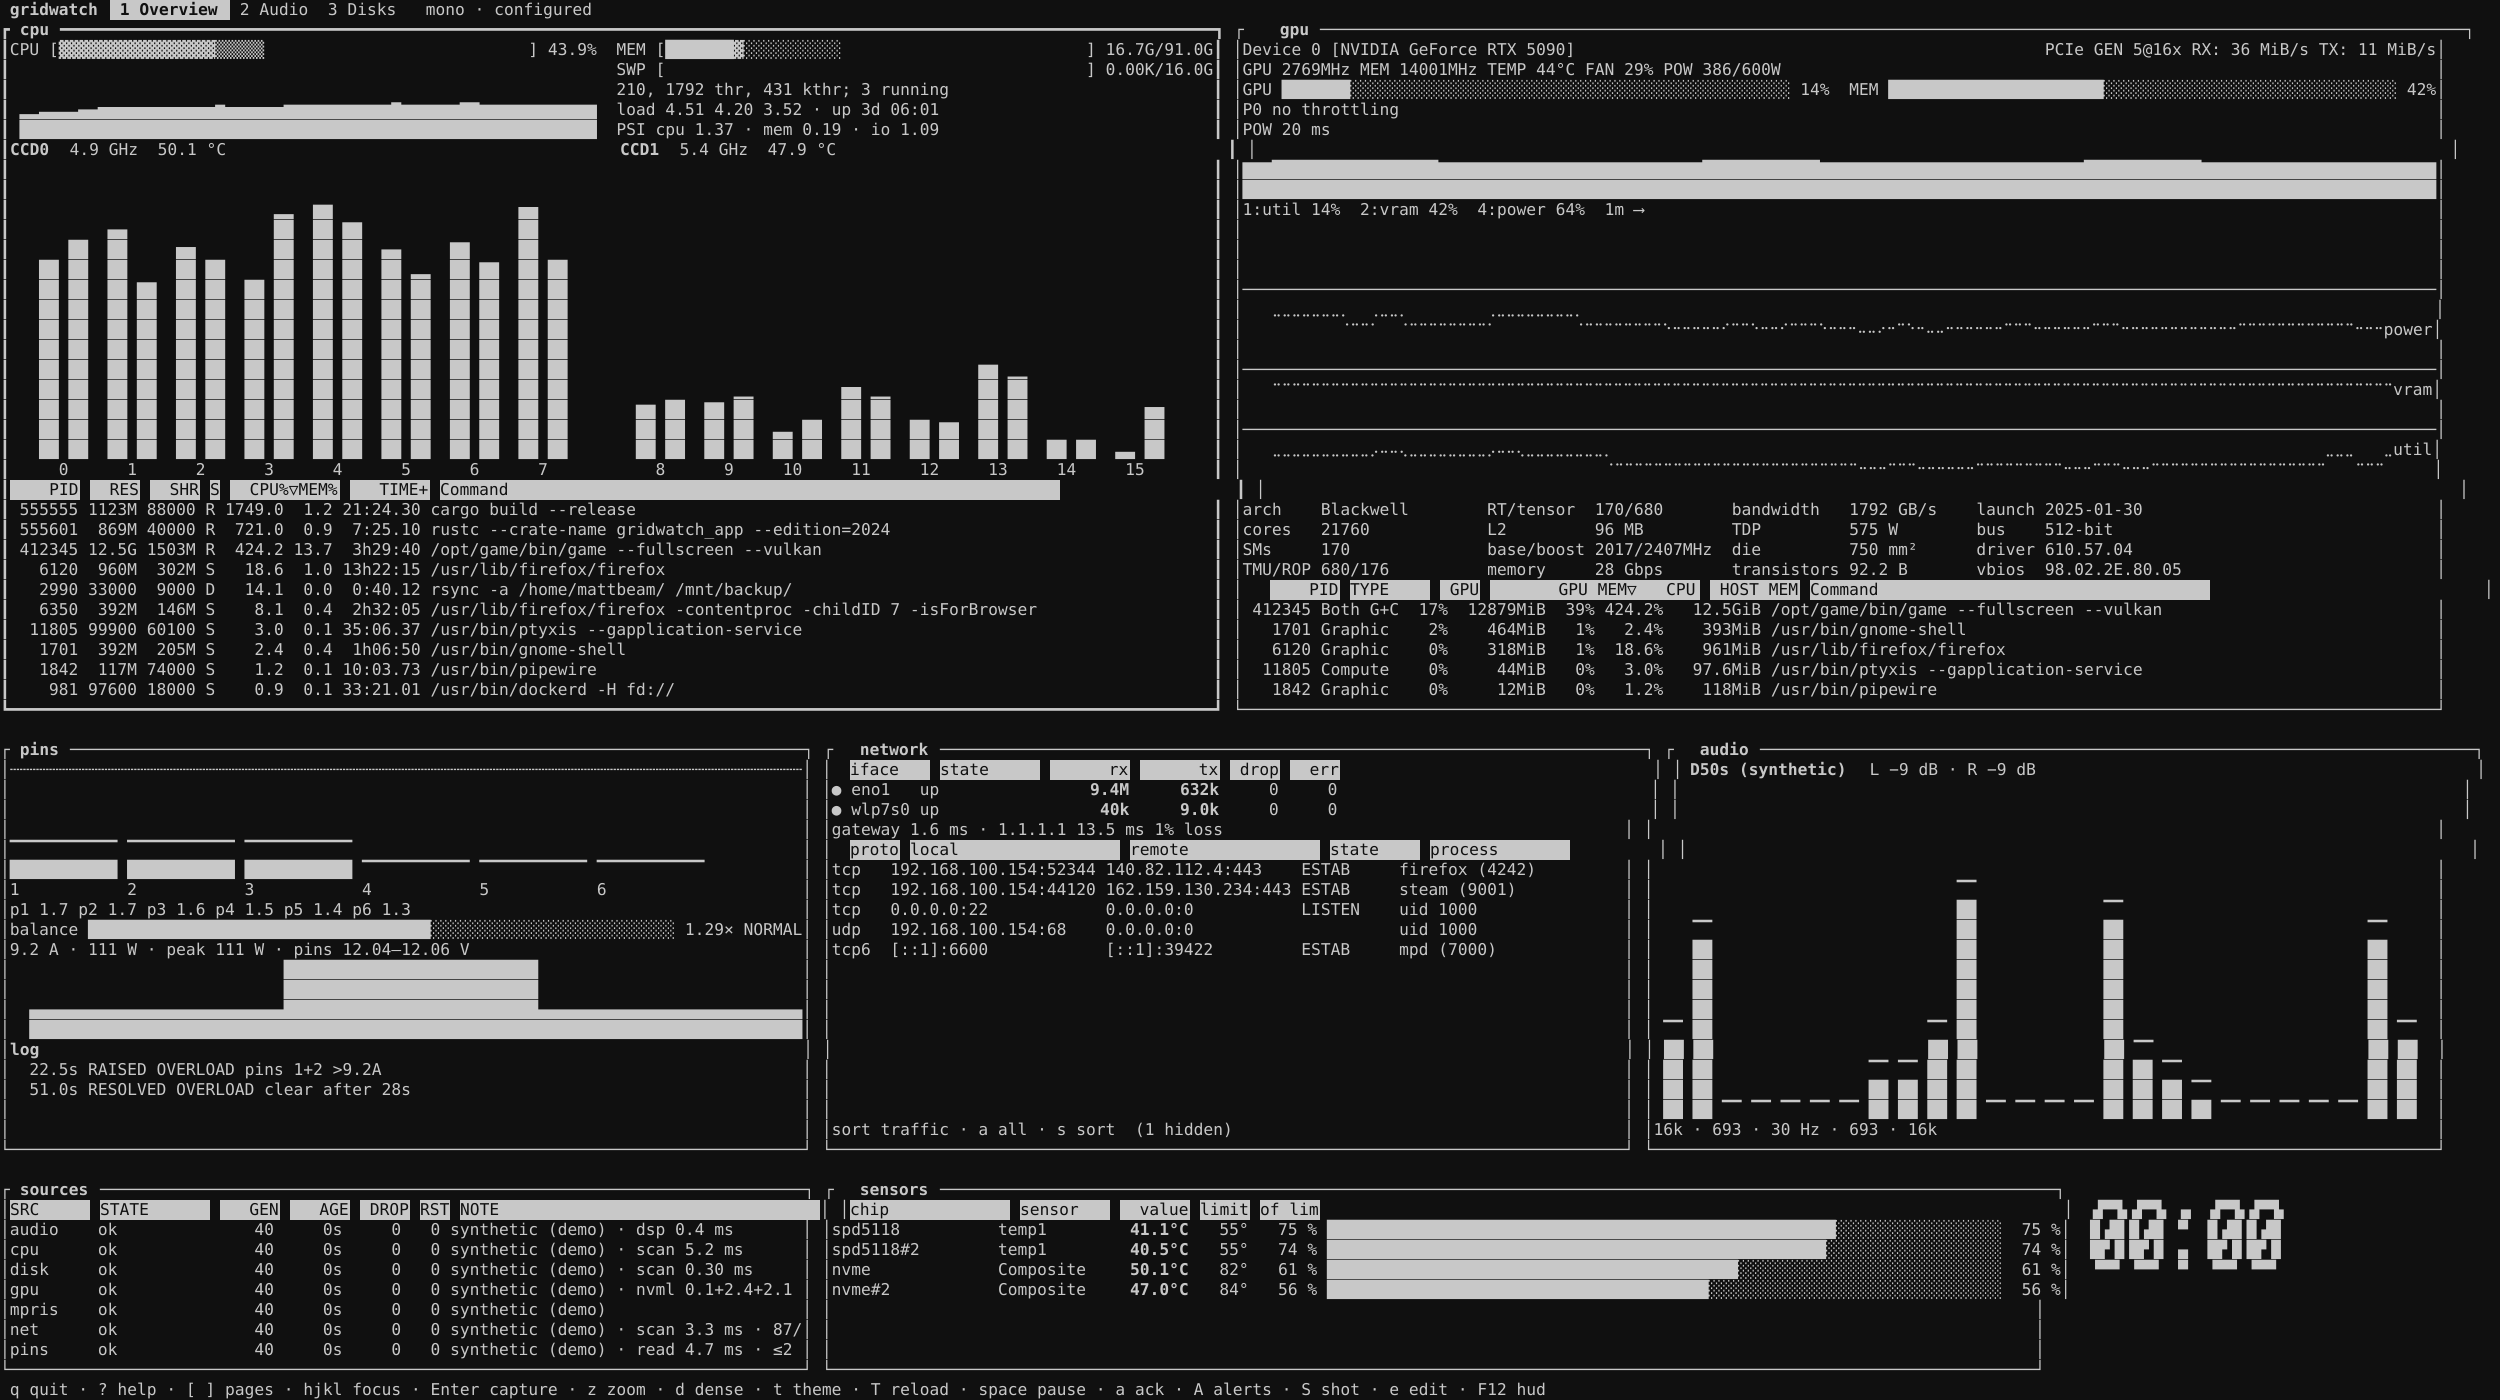
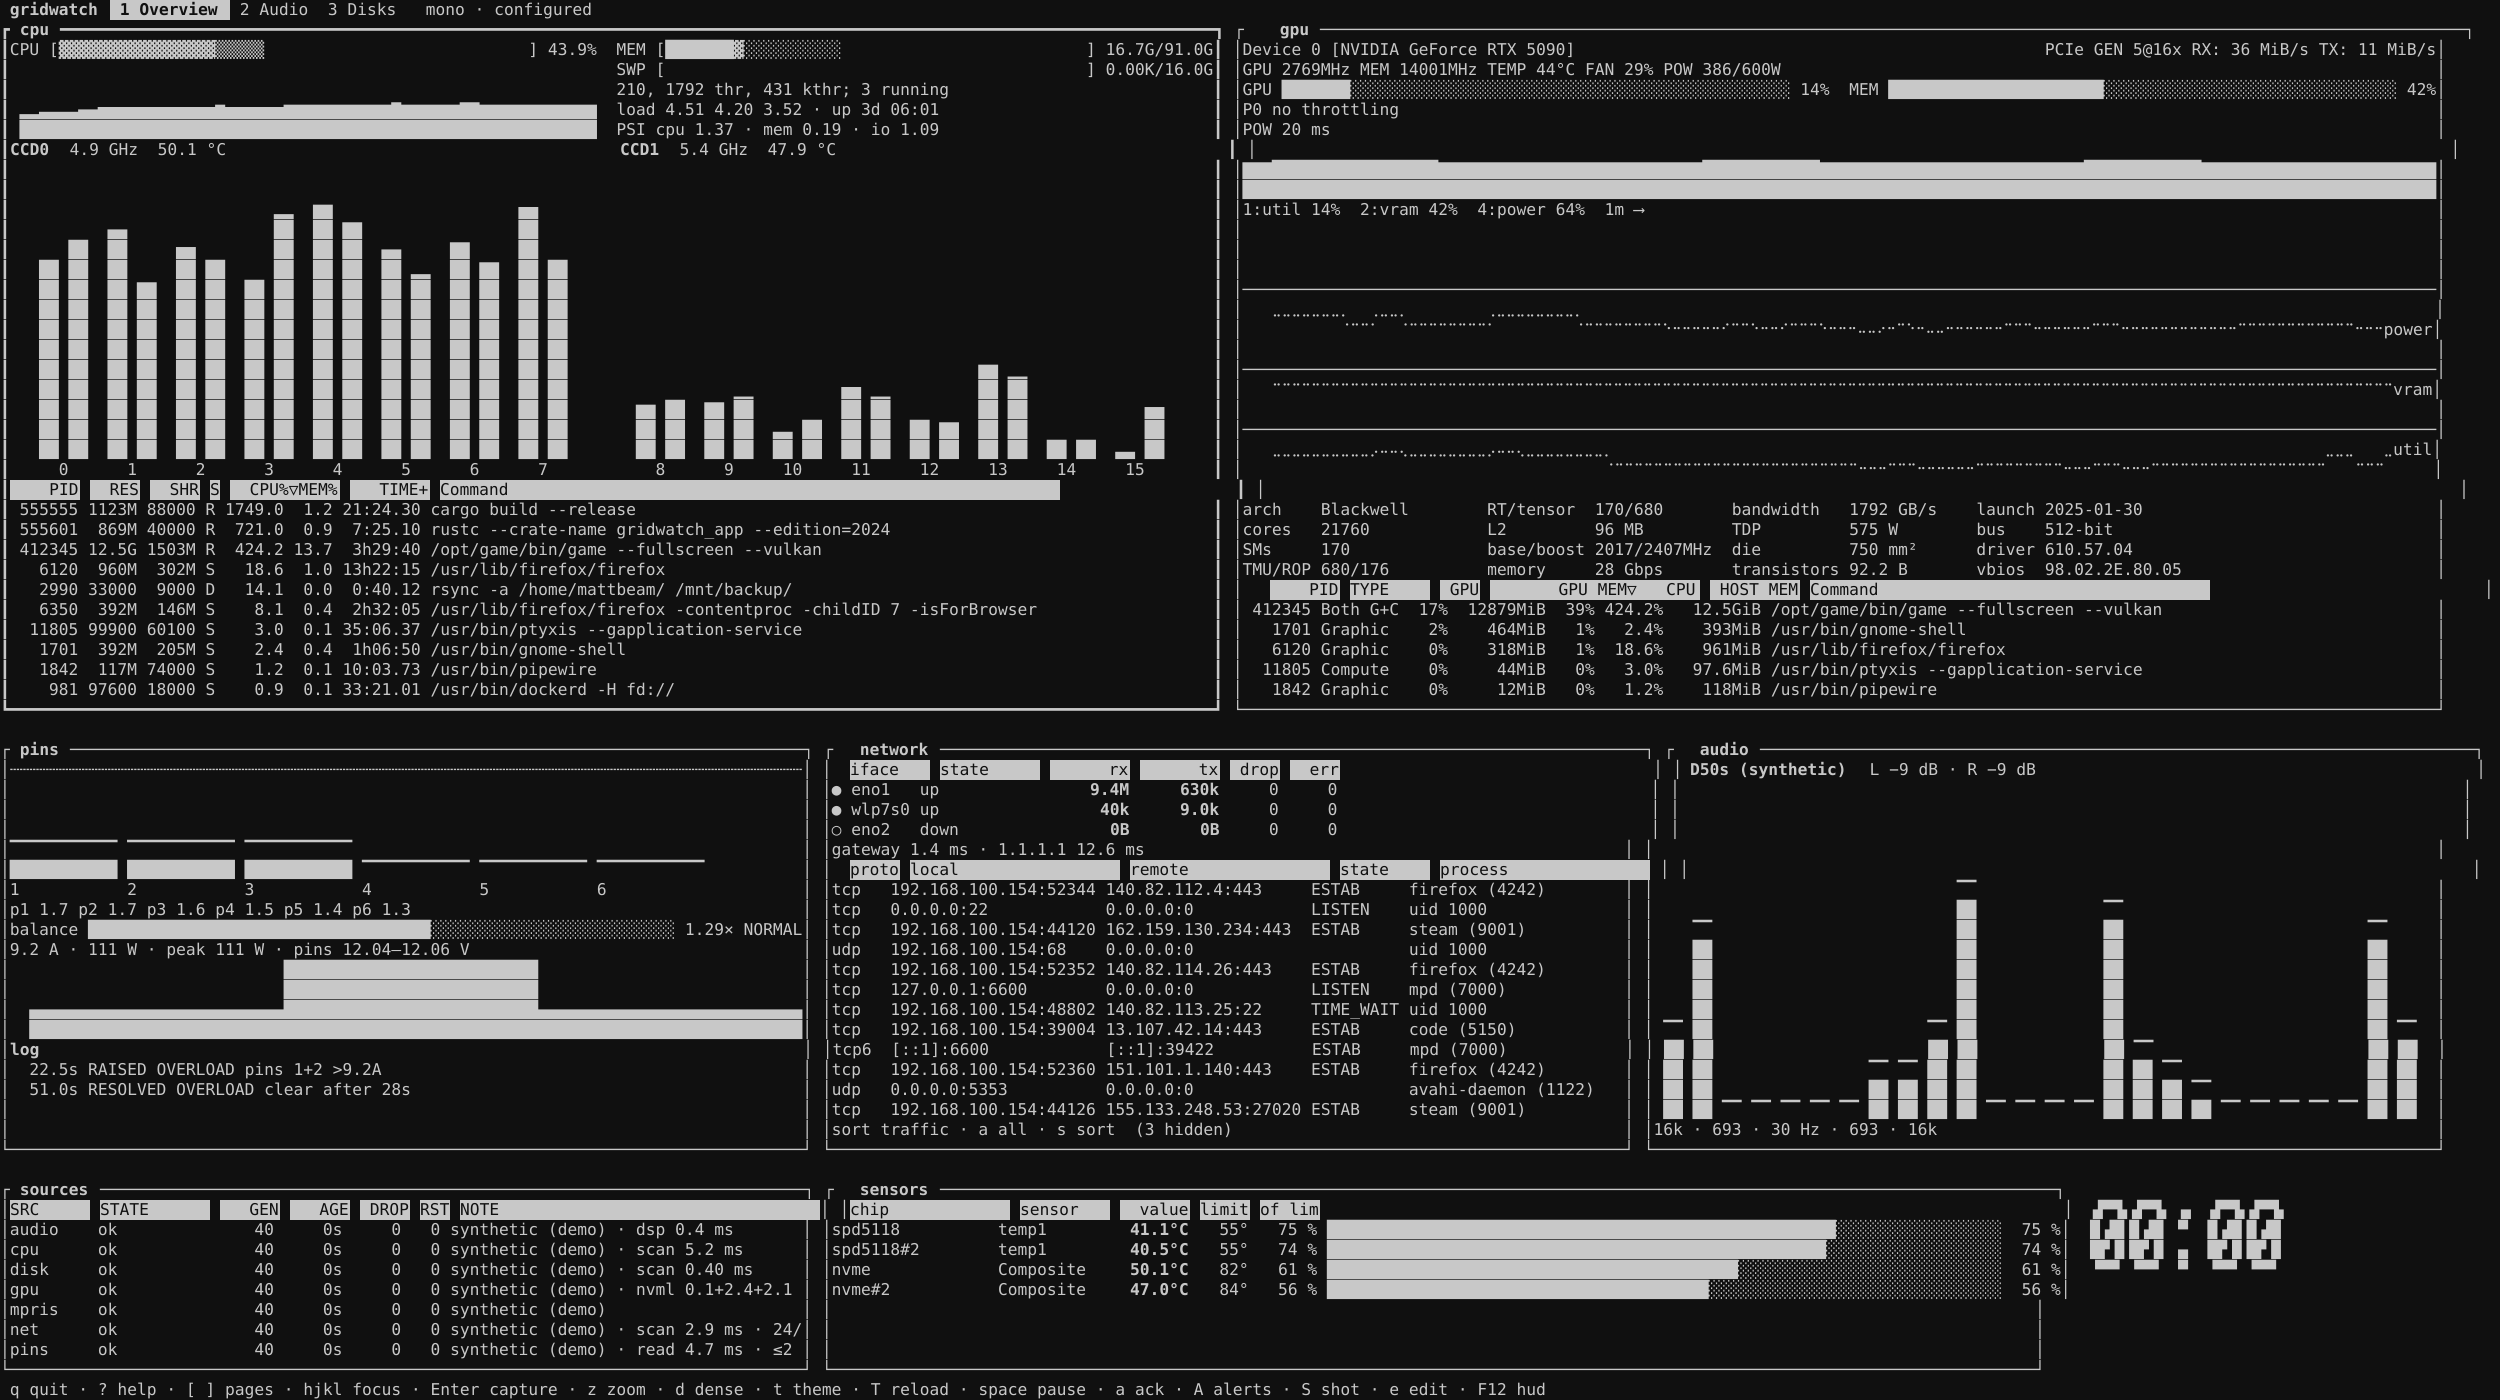
<svg xmlns="http://www.w3.org/2000/svg" width="2000" height="1120" viewBox="0 0 2000 1120" font-family="DejaVu Sans Mono, Menlo, Consolas, monospace" font-size="13">
  <rect width="2000" height="1120" fill="#101010" />
  <rect x="88" y="0" width="96" height="16" fill="#c8c8c8" />
  <rect x="8" y="384" width="56" height="16" fill="#c8c8c8" />
  <rect x="72" y="384" width="40" height="16" fill="#c8c8c8" />
  <rect x="120" y="384" width="40" height="16" fill="#c8c8c8" />
  <rect x="168" y="384" width="8" height="16" fill="#c8c8c8" />
  <rect x="184" y="384" width="88" height="16" fill="#c8c8c8" />
  <rect x="280" y="384" width="64" height="16" fill="#c8c8c8" />
  <rect x="352" y="384" width="496" height="16" fill="#c8c8c8" />
  <rect x="1016" y="464" width="56" height="16" fill="#c8c8c8" />
  <rect x="1080" y="464" width="64" height="16" fill="#c8c8c8" />
  <rect x="1152" y="464" width="32" height="16" fill="#c8c8c8" />
  <rect x="1192" y="464" width="168" height="16" fill="#c8c8c8" />
  <rect x="1368" y="464" width="72" height="16" fill="#c8c8c8" />
  <rect x="1448" y="464" width="320" height="16" fill="#c8c8c8" />
  <rect x="680" y="608" width="64" height="16" fill="#c8c8c8" />
  <rect x="752" y="608" width="80" height="16" fill="#c8c8c8" />
  <rect x="840" y="608" width="64" height="16" fill="#c8c8c8" />
  <rect x="912" y="608" width="64" height="16" fill="#c8c8c8" />
  <rect x="984" y="608" width="40" height="16" fill="#c8c8c8" />
  <rect x="1032" y="608" width="40" height="16" fill="#c8c8c8" />
-   <rect x="680" y="672" width="40" height="16" fill="#c8c8c8" />
-   <rect x="728" y="672" width="168" height="16" fill="#c8c8c8" />
-   <rect x="904" y="672" width="152" height="16" fill="#c8c8c8" />
-   <rect x="1064" y="672" width="72" height="16" fill="#c8c8c8" />
-   <rect x="1144" y="672" width="112" height="16" fill="#c8c8c8" />
+   <rect x="680" y="688" width="40" height="16" fill="#c8c8c8" />
+   <rect x="728" y="688" width="168" height="16" fill="#c8c8c8" />
+   <rect x="904" y="688" width="160" height="16" fill="#c8c8c8" />
+   <rect x="1072" y="688" width="72" height="16" fill="#c8c8c8" />
+   <rect x="1152" y="688" width="168" height="16" fill="#c8c8c8" />
  <rect x="8" y="960" width="64" height="16" fill="#c8c8c8" />
  <rect x="80" y="960" width="88" height="16" fill="#c8c8c8" />
  <rect x="176" y="960" width="48" height="16" fill="#c8c8c8" />
  <rect x="232" y="960" width="48" height="16" fill="#c8c8c8" />
  <rect x="288" y="960" width="40" height="16" fill="#c8c8c8" />
  <rect x="336" y="960" width="24" height="16" fill="#c8c8c8" />
  <rect x="368" y="960" width="288" height="16" fill="#c8c8c8" />
  <rect x="680" y="960" width="128" height="16" fill="#c8c8c8" />
  <rect x="816" y="960" width="72" height="16" fill="#c8c8c8" />
  <rect x="896" y="960" width="56" height="16" fill="#c8c8c8" />
  <rect x="960" y="960" width="40" height="16" fill="#c8c8c8" />
  <rect x="1008" y="960" width="48" height="16" fill="#c8c8c8" />
  <text x="0" y="12" fill="#c8c8c8" font-weight="bold" textLength="88" lengthAdjust="spacingAndGlyphs" xml:space="preserve"> gridwatch </text>
  <text x="88" y="12" fill="#101010" font-weight="bold" textLength="96" lengthAdjust="spacingAndGlyphs" xml:space="preserve"> 1 Overview </text>
  <text x="184" y="12" fill="#c8c8c8" textLength="1816" lengthAdjust="spacingAndGlyphs" xml:space="preserve"> 2 Audio  3 Disks   mono · configured                                                                                                                                                                                              </text>
  <text x="0" y="28" fill="#c8c8c8" textLength="8" lengthAdjust="spacingAndGlyphs" xml:space="preserve">┏</text>
  <text x="8" y="28" fill="#c8c8c8" font-weight="bold" textLength="40" lengthAdjust="spacingAndGlyphs" xml:space="preserve"> cpu </text>
  <text x="48" y="28" fill="#c8c8c8" textLength="968" lengthAdjust="spacingAndGlyphs" xml:space="preserve">━━━━━━━━━━━━━━━━━━━━━━━━━━━━━━━━━━━━━━━━━━━━━━━━━━━━━━━━━━━━━━━━━━━━━━━━━━━━━━━━━━━━━━━━━━━━━━━━━━━━━━━━━━━━━━━━━━━━━━┓ ┌</text>
  <text x="1016" y="28" fill="#c8c8c8" font-weight="bold" textLength="40" lengthAdjust="spacingAndGlyphs" xml:space="preserve"> gpu </text>
  <text x="1056" y="28" fill="#c8c8c8" textLength="944" lengthAdjust="spacingAndGlyphs" xml:space="preserve">─────────────────────────────────────────────────────────────────────────────────────────────────────────────────────┐</text>
  <text x="0" y="44" fill="#c8c8c8" textLength="2000" lengthAdjust="spacingAndGlyphs" xml:space="preserve">┃CPU [▓▓▓▓▓▓▓▓▓▓▓▓▓▓▓▓▒▒▒▒▒                           ] 43.9%  MEM [███████▓░░░░░░░░░░                         ] 16.7G/91.0G┃ │Device 0 [NVIDIA GeForce RTX 5090]                                                PCIe GEN 5@16x RX: 36 MiB/s TX: 11 MiB/s│</text>
  <text x="0" y="60" fill="#c8c8c8" textLength="2000" lengthAdjust="spacingAndGlyphs" xml:space="preserve">┃                                                              SWP [                                           ] 0.00K/16.0G┃ │GPU 2769MHz MEM 14001MHz TEMP 44°C FAN 29% POW 386/600W                                                                   │</text>
  <text x="0" y="76" fill="#c8c8c8" textLength="2000" lengthAdjust="spacingAndGlyphs" xml:space="preserve">┃                                                              210, 1792 thr, 431 kthr; 3 running                           ┃ │GPU ███████░░░░░░░░░░░░░░░░░░░░░░░░░░░░░░░░░░░░░░░░░░░░░ 14%  MEM ██████████████████████░░░░░░░░░░░░░░░░░░░░░░░░░░░░░░ 42%│</text>
  <text x="0" y="92" fill="#c8c8c8" textLength="2000" lengthAdjust="spacingAndGlyphs" xml:space="preserve">┃ ▂▂▃▃▃▃▄▄▅▅▅▅▅▅▅▅▅▅▅▅▆▅▅▅▅▅▅▆▆▆▆▆▆▆▆▆▆▆▇▆▆▆▆▆▆▇▇▆▆▆▆▆▆▆▆▆▆▆▆  load 4.51 4.20 3.52 · up 3d 06:01                            ┃ │P0 no throttling                                                                                                          │</text>
  <text x="0" y="108" fill="#c8c8c8" textLength="2000" lengthAdjust="spacingAndGlyphs" xml:space="preserve">┃ ███████████████████████████████████████████████████████████  PSI cpu 1.37 · mem 0.19 · io 1.09                            ┃ │POW 20 ms                                                                                                                 │</text>
  <text x="0" y="124" fill="#c8c8c8" textLength="8" lengthAdjust="spacingAndGlyphs" xml:space="preserve">┃</text>
  <text x="8" y="124" fill="#c8c8c8" font-weight="bold" textLength="32" lengthAdjust="spacingAndGlyphs" xml:space="preserve">CCD0</text>
  <text x="40" y="124" fill="#c8c8c8" textLength="456" lengthAdjust="spacingAndGlyphs" xml:space="preserve">  4.9 GHz  50.1 °C                                       </text>
  <text x="496" y="124" fill="#c8c8c8" font-weight="bold" textLength="32" lengthAdjust="spacingAndGlyphs" xml:space="preserve">CCD1</text>
  <text x="528" y="124" fill="#c8c8c8" textLength="1472" lengthAdjust="spacingAndGlyphs" xml:space="preserve">  5.4 GHz  47.9 °C                                        ┃ │                                                                                                                          │</text>
  <text x="0" y="140" fill="#c8c8c8" textLength="2000" lengthAdjust="spacingAndGlyphs" xml:space="preserve">┃                                                                                                                           ┃ │▇▇▇█████████████████▇▇▇▇▇▇▇▇▇▇▇▇▇▇▇▇▇▇▇▇▇▇▇▇▇▇▇████████████▇▇▇▇▇▇▇▇▇▇▇▇▇▇▇▇▇▇▇▇▇▇▇▇▇▇▇████████████▇▇▇▇▇▇▇▇▇▇▇▇▇▇▇▇▇▇▇▇▇▇▇▇│</text>
  <text x="0" y="156" fill="#c8c8c8" textLength="2000" lengthAdjust="spacingAndGlyphs" xml:space="preserve">┃                                                                                                                           ┃ │██████████████████████████████████████████████████████████████████████████████████████████████████████████████████████████│</text>
  <text x="0" y="172" fill="#c8c8c8" textLength="2000" lengthAdjust="spacingAndGlyphs" xml:space="preserve">┃                           ▂▂  ▆▆                   ▅▅                                                                     ┃ │1:util 14%  2:vram 42%  4:power 64%  1m ⟶                                                                                 │</text>
  <text x="0" y="188" fill="#c8c8c8" textLength="2000" lengthAdjust="spacingAndGlyphs" xml:space="preserve">┃          ▄▄               ██  ██ ▇▇                ██                                                                     ┃ │                                                                                                                          │</text>
  <text x="0" y="204" fill="#c8c8c8" textLength="2000" lengthAdjust="spacingAndGlyphs" xml:space="preserve">┃      ██  ██     ▅▅        ██  ██ ██  ▄▄     ▇▇     ██                                                                     ┃ │                                                                                                                          │</text>
  <text x="0" y="220" fill="#c8c8c8" textLength="2000" lengthAdjust="spacingAndGlyphs" xml:space="preserve">┃   ██ ██  ██     ██ ██     ██  ██ ██  ██ ▂▂  ██ ▇▇  ██ ██                                                                  ┃ │                                                                                                                          │</text>
  <text x="0" y="236" fill="#c8c8c8" textLength="2000" lengthAdjust="spacingAndGlyphs" xml:space="preserve">┃   ██ ██  ██ ▇▇  ██ ██  ██ ██  ██ ██  ██ ██  ██ ██  ██ ██                                                                  ┃ │──────────────────────────────────────────────────────────────────────────────────────────────────────────────────────────│</text>
  <text x="0" y="252" fill="#c8c8c8" textLength="2000" lengthAdjust="spacingAndGlyphs" xml:space="preserve">┃   ██ ██  ██ ██  ██ ██  ██ ██  ██ ██  ██ ██  ██ ██  ██ ██                                                                  ┃ │   ⣀⣀⣀⣀⣀⣀⣀⡀  ⢀⣀⣀⡀        ⢀⣀⣀⣀⣀⣀⣀⣀⣀⡀                                                                                       │</text>
  <text x="0" y="268" fill="#c8c8c8" textLength="2000" lengthAdjust="spacingAndGlyphs" xml:space="preserve">┃   ██ ██  ██ ██  ██ ██  ██ ██  ██ ██  ██ ██  ██ ██  ██ ██                                                                  ┃ │          ⠈⠉⠉⠁  ⠈⠉⠉⠉⠉⠉⠉⠉⠉⠁        ⠈⠉⠉⠉⠉⠉⠉⠉⠉⠑⠒⠒⠒⠒⠒⠊⠉⠉⠑⠒⠒⠊⠉⠉⠉⠑⠒⠒⠒⠤⠤⠔⠒⠉⠑⠒⠤⠤⠒⠒⠒⠒⠒⠒⠉⠉⠉⠒⠒⠒⠒⠒⠒⠉⠉⠉⠒⠒⠒⠒⠒⠒⠒⠒⠒⠒⠒⠒⠉⠉⠉⠉⠉⠉⠉⠉⠉⠉⠉⠉⠒⠒⠒power│</text>
  <text x="0" y="284" fill="#c8c8c8" textLength="2000" lengthAdjust="spacingAndGlyphs" xml:space="preserve">┃   ██ ██  ██ ██  ██ ██  ██ ██  ██ ██  ██ ██  ██ ██  ██ ██                                                                  ┃ │                                                                                                                          │</text>
  <text x="0" y="300" fill="#c8c8c8" textLength="2000" lengthAdjust="spacingAndGlyphs" xml:space="preserve">┃   ██ ██  ██ ██  ██ ██  ██ ██  ██ ██  ██ ██  ██ ██  ██ ██                                          ▆▆ ▁▁                   ┃ │──────────────────────────────────────────────────────────────────────────────────────────────────────────────────────────│</text>
  <text x="0" y="316" fill="#c8c8c8" textLength="2000" lengthAdjust="spacingAndGlyphs" xml:space="preserve">┃   ██ ██  ██ ██  ██ ██  ██ ██  ██ ██  ██ ██  ██ ██  ██ ██                 ▁▁         ▅▅ ▁▁         ██ ██                   ┃ │   ⠉⠉⠉⠉⠉⠉⠉⠉⠉⠉⠉⠉⠉⠉⠉⠉⠉⠉⠉⠉⠉⠉⠉⠉⠉⠉⠉⠉⠉⠉⠉⠉⠉⠉⠉⠉⠉⠉⠉⠉⠉⠉⠉⠉⠉⠉⠉⠉⠉⠉⠉⠉⠉⠉⠉⠉⠉⠉⠉⠉⠉⠉⠉⠉⠉⠉⠉⠉⠉⠉⠉⠉⠉⠉⠉⠉⠉⠉⠉⠉⠉⠉⠉⠉⠉⠉⠉⠉⠉⠉⠉⠉⠉⠉⠉⠉⠉⠉⠉⠉⠉⠉⠉⠉⠉⠉⠉⠉⠉⠉⠉⠉⠉⠉⠉vram│</text>
  <text x="0" y="332" fill="#c8c8c8" textLength="2000" lengthAdjust="spacingAndGlyphs" xml:space="preserve">┃   ██ ██  ██ ██  ██ ██  ██ ██  ██ ██  ██ ██  ██ ██  ██ ██       ▆▆ ██  ▇▇ ██         ██ ██         ██ ██            ▅▅     ┃ │                                                                                                                          │</text>
  <text x="0" y="348" fill="#c8c8c8" textLength="2000" lengthAdjust="spacingAndGlyphs" xml:space="preserve">┃   ██ ██  ██ ██  ██ ██  ██ ██  ██ ██  ██ ██  ██ ██  ██ ██       ██ ██  ██ ██  ▃▃ ██  ██ ██  ██ ▇▇  ██ ██            ██     ┃ │──────────────────────────────────────────────────────────────────────────────────────────────────────────────────────────│</text>
  <text x="0" y="364" fill="#c8c8c8" textLength="2000" lengthAdjust="spacingAndGlyphs" xml:space="preserve">┃   ██ ██  ██ ██  ██ ██  ██ ██  ██ ██  ██ ██  ██ ██  ██ ██       ██ ██  ██ ██  ██ ██  ██ ██  ██ ██  ██ ██  ██ ██  ▃▃ ██     ┃ │   ⣀⣀⣀⣀⣀⣀⣀⣀⣀⣀⡠⠤⠤⢄⣀⣀⣀⣀⣀⣀⣀⣀⡠⠤⠤⢄⣀⣀⣀⣀⣀⣀⣀⣀⡀                                                                         ⣀⣀⣀   ⣀util│</text>
  <text x="0" y="380" fill="#c8c8c8" textLength="2000" lengthAdjust="spacingAndGlyphs" xml:space="preserve">┃     0      1      2      3      4      5      6      7           8      9     10     11     12     13     14     15       ┃ │                                     ⠈⠉⠉⠉⠉⠉⠉⠉⠉⠉⠉⠉⠉⠉⠉⠉⠉⠉⠉⠉⠉⠉⠉⠉⠉⠉⠒⠒⠒⠉⠉⠉⠒⠒⠒⠒⠒⠒⠉⠉⠉⠉⠉⠉⠉⠉⠉⠒⠒⠒⠉⠉⠉⠒⠒⠒⠉⠉⠉⠉⠉⠉⠉⠉⠉⠉⠉⠉⠉⠉⠉⠉⠉⠉   ⠉⠉⠉     │</text>
  <text x="0" y="396" fill="#c8c8c8" textLength="8" lengthAdjust="spacingAndGlyphs" xml:space="preserve">┃</text>
  <text x="8" y="396" fill="#101010" textLength="56" lengthAdjust="spacingAndGlyphs" xml:space="preserve">    PID</text>
  <text x="72" y="396" fill="#101010" textLength="40" lengthAdjust="spacingAndGlyphs" xml:space="preserve">  RES</text>
  <text x="120" y="396" fill="#101010" textLength="40" lengthAdjust="spacingAndGlyphs" xml:space="preserve">  SHR</text>
  <text x="168" y="396" fill="#101010" textLength="8" lengthAdjust="spacingAndGlyphs" xml:space="preserve">S</text>
  <text x="184" y="396" fill="#101010" textLength="88" lengthAdjust="spacingAndGlyphs" xml:space="preserve">  CPU%▽MEM%</text>
  <text x="280" y="396" fill="#101010" textLength="64" lengthAdjust="spacingAndGlyphs" xml:space="preserve">   TIME+</text>
  <text x="352" y="396" fill="#101010" textLength="496" lengthAdjust="spacingAndGlyphs" xml:space="preserve">Command                                                       </text>
  <text x="848" y="396" fill="#c8c8c8" textLength="1152" lengthAdjust="spacingAndGlyphs" xml:space="preserve">                  ┃ │                                                                                                                          │</text>
  <text x="0" y="412" fill="#c8c8c8" textLength="2000" lengthAdjust="spacingAndGlyphs" xml:space="preserve">┃ 555555 1123M 88000 R 1749.0  1.2 21:24.30 cargo build --release                                                           ┃ │arch    Blackwell        RT/tensor  170/680       bandwidth   1792 GB/s    launch 2025-01-30                              │</text>
  <text x="0" y="428" fill="#c8c8c8" textLength="2000" lengthAdjust="spacingAndGlyphs" xml:space="preserve">┃ 555601  869M 40000 R  721.0  0.9  7:25.10 rustc --crate-name gridwatch_app --edition=2024                                 ┃ │cores   21760            L2         96 MB         TDP         575 W        bus    512-bit                                 │</text>
  <text x="0" y="444" fill="#c8c8c8" textLength="2000" lengthAdjust="spacingAndGlyphs" xml:space="preserve">┃ 412345 12.5G 1503M R  424.2 13.7  3h29:40 /opt/game/bin/game --fullscreen --vulkan                                        ┃ │SMs     170              base/boost 2017/2407MHz  die         750 mm²      driver 610.57.04                               │</text>
  <text x="0" y="460" fill="#c8c8c8" textLength="2000" lengthAdjust="spacingAndGlyphs" xml:space="preserve">┃   6120  960M  302M S   18.6  1.0 13h22:15 /usr/lib/firefox/firefox                                                        ┃ │TMU/ROP 680/176          memory     28 Gbps       transistors 92.2 B       vbios  98.02.2E.80.05                          │</text>
  <text x="0" y="476" fill="#c8c8c8" textLength="1016" lengthAdjust="spacingAndGlyphs" xml:space="preserve">┃   2990 33000  9000 D   14.1  0.0  0:40.12 rsync -a /home/mattbeam/ /mnt/backup/                                           ┃ │</text>
  <text x="1016" y="476" fill="#101010" textLength="56" lengthAdjust="spacingAndGlyphs" xml:space="preserve">    PID</text>
  <text x="1080" y="476" fill="#101010" textLength="64" lengthAdjust="spacingAndGlyphs" xml:space="preserve">TYPE    </text>
  <text x="1152" y="476" fill="#101010" textLength="32" lengthAdjust="spacingAndGlyphs" xml:space="preserve"> GPU</text>
  <text x="1192" y="476" fill="#101010" textLength="168" lengthAdjust="spacingAndGlyphs" xml:space="preserve">       GPU MEM▽   CPU</text>
  <text x="1368" y="476" fill="#101010" textLength="72" lengthAdjust="spacingAndGlyphs" xml:space="preserve"> HOST MEM</text>
  <text x="1448" y="476" fill="#101010" textLength="320" lengthAdjust="spacingAndGlyphs" xml:space="preserve">Command                                 </text>
  <text x="1768" y="476" fill="#c8c8c8" textLength="232" lengthAdjust="spacingAndGlyphs" xml:space="preserve">                            │</text>
  <text x="0" y="492" fill="#c8c8c8" textLength="2000" lengthAdjust="spacingAndGlyphs" xml:space="preserve">┃   6350  392M  146M S    8.1  0.4  2h32:05 /usr/lib/firefox/firefox -contentproc -childID 7 -isForBrowser                  ┃ │ 412345 Both G+C  17%  12879MiB  39% 424.2%   12.5GiB /opt/game/bin/game --fullscreen --vulkan                            │</text>
  <text x="0" y="508" fill="#c8c8c8" textLength="2000" lengthAdjust="spacingAndGlyphs" xml:space="preserve">┃  11805 99900 60100 S    3.0  0.1 35:06.37 /usr/bin/ptyxis --gapplication-service                                          ┃ │   1701 Graphic    2%    464MiB   1%   2.4%    393MiB /usr/bin/gnome-shell                                                │</text>
  <text x="0" y="524" fill="#c8c8c8" textLength="2000" lengthAdjust="spacingAndGlyphs" xml:space="preserve">┃   1701  392M  205M S    2.4  0.4  1h06:50 /usr/bin/gnome-shell                                                            ┃ │   6120 Graphic    0%    318MiB   1%  18.6%    961MiB /usr/lib/firefox/firefox                                            │</text>
  <text x="0" y="540" fill="#c8c8c8" textLength="2000" lengthAdjust="spacingAndGlyphs" xml:space="preserve">┃   1842  117M 74000 S    1.2  0.1 10:03.73 /usr/bin/pipewire                                                               ┃ │  11805 Compute    0%     44MiB   0%   3.0%   97.6MiB /usr/bin/ptyxis --gapplication-service                              │</text>
  <text x="0" y="556" fill="#c8c8c8" textLength="2000" lengthAdjust="spacingAndGlyphs" xml:space="preserve">┃    981 97600 18000 S    0.9  0.1 33:21.01 /usr/bin/dockerd -H fd://                                                       ┃ │   1842 Graphic    0%     12MiB   0%   1.2%    118MiB /usr/bin/pipewire                                                   │</text>
  <text x="0" y="572" fill="#c8c8c8" textLength="2000" lengthAdjust="spacingAndGlyphs" xml:space="preserve">┗━━━━━━━━━━━━━━━━━━━━━━━━━━━━━━━━━━━━━━━━━━━━━━━━━━━━━━━━━━━━━━━━━━━━━━━━━━━━━━━━━━━━━━━━━━━━━━━━━━━━━━━━━━━━━━━━━━━━━━━━━━━┛ └──────────────────────────────────────────────────────────────────────────────────────────────────────────────────────────┘</text>
  <text x="0" y="604" fill="#c8c8c8" textLength="8" lengthAdjust="spacingAndGlyphs" xml:space="preserve">┌</text>
  <text x="8" y="604" fill="#c8c8c8" font-weight="bold" textLength="48" lengthAdjust="spacingAndGlyphs" xml:space="preserve"> pins </text>
  <text x="56" y="604" fill="#c8c8c8" textLength="624" lengthAdjust="spacingAndGlyphs" xml:space="preserve">───────────────────────────────────────────────────────────────────────────┐ ┌</text>
  <text x="680" y="604" fill="#c8c8c8" font-weight="bold" textLength="72" lengthAdjust="spacingAndGlyphs" xml:space="preserve"> network </text>
  <text x="752" y="604" fill="#c8c8c8" textLength="600" lengthAdjust="spacingAndGlyphs" xml:space="preserve">────────────────────────────────────────────────────────────────────────┐ ┌</text>
  <text x="1352" y="604" fill="#c8c8c8" font-weight="bold" textLength="56" lengthAdjust="spacingAndGlyphs" xml:space="preserve"> audio </text>
  <text x="1408" y="604" fill="#c8c8c8" textLength="592" lengthAdjust="spacingAndGlyphs" xml:space="preserve">─────────────────────────────────────────────────────────────────────────┐</text>
  <text x="0" y="620" fill="#c8c8c8" textLength="680" lengthAdjust="spacingAndGlyphs" xml:space="preserve">│┄┄┄┄┄┄┄┄┄┄┄┄┄┄┄┄┄┄┄┄┄┄┄┄┄┄┄┄┄┄┄┄┄┄┄┄┄┄┄┄┄┄┄┄┄┄┄┄┄┄┄┄┄┄┄┄┄┄┄┄┄┄┄┄┄┄┄┄┄┄┄┄┄┄┄┄┄┄┄┄┄│ │</text>
  <text x="680" y="620" fill="#101010" textLength="64" lengthAdjust="spacingAndGlyphs" xml:space="preserve">iface   </text>
  <text x="752" y="620" fill="#101010" textLength="80" lengthAdjust="spacingAndGlyphs" xml:space="preserve">state     </text>
  <text x="840" y="620" fill="#101010" textLength="64" lengthAdjust="spacingAndGlyphs" xml:space="preserve">      rx</text>
  <text x="912" y="620" fill="#101010" textLength="64" lengthAdjust="spacingAndGlyphs" xml:space="preserve">      tx</text>
  <text x="984" y="620" fill="#101010" textLength="40" lengthAdjust="spacingAndGlyphs" xml:space="preserve"> drop</text>
  <text x="1032" y="620" fill="#101010" textLength="40" lengthAdjust="spacingAndGlyphs" xml:space="preserve">  err</text>
  <text x="1072" y="620" fill="#c8c8c8" textLength="280" lengthAdjust="spacingAndGlyphs" xml:space="preserve">                                │ │</text>
  <text x="1352" y="620" fill="#c8c8c8" font-weight="bold" textLength="128" lengthAdjust="spacingAndGlyphs" xml:space="preserve">D50s (synthetic)</text>
  <text x="1480" y="620" fill="#c8c8c8" textLength="520" lengthAdjust="spacingAndGlyphs" xml:space="preserve">  L −9 dB · R −9 dB                                             │</text>
  <text x="0" y="636" fill="#c8c8c8" textLength="872" lengthAdjust="spacingAndGlyphs" xml:space="preserve">│                                                                                 │ │● eno1   up             </text>
  <text x="872" y="636" fill="#c8c8c8" font-weight="bold" textLength="32" lengthAdjust="spacingAndGlyphs" xml:space="preserve">9.4M</text>
-   <text x="944" y="636" fill="#c8c8c8" font-weight="bold" textLength="32" lengthAdjust="spacingAndGlyphs" xml:space="preserve">632k</text>
+   <text x="944" y="636" fill="#c8c8c8" font-weight="bold" textLength="32" lengthAdjust="spacingAndGlyphs" xml:space="preserve">630k</text>
  <text x="976" y="636" fill="#c8c8c8" textLength="1024" lengthAdjust="spacingAndGlyphs" xml:space="preserve">     0     0                                │ │                                                                                │</text>
  <text x="0" y="652" fill="#c8c8c8" textLength="880" lengthAdjust="spacingAndGlyphs" xml:space="preserve">│                                                                                 │ │● wlp7s0 up              </text>
  <text x="880" y="652" fill="#c8c8c8" font-weight="bold" textLength="24" lengthAdjust="spacingAndGlyphs" xml:space="preserve">40k</text>
  <text x="944" y="652" fill="#c8c8c8" font-weight="bold" textLength="32" lengthAdjust="spacingAndGlyphs" xml:space="preserve">9.0k</text>
  <text x="976" y="652" fill="#c8c8c8" textLength="1024" lengthAdjust="spacingAndGlyphs" xml:space="preserve">     0     0                                │ │                                                                                │</text>
-   <text x="0" y="668" fill="#c8c8c8" textLength="2000" lengthAdjust="spacingAndGlyphs" xml:space="preserve">│                                                                                 │ │gateway 1.6 ms · 1.1.1.1 13.5 ms 1% loss                                         │ │                                                                                │</text>
-   <text x="0" y="684" fill="#c8c8c8" textLength="680" lengthAdjust="spacingAndGlyphs" xml:space="preserve">│▔▔▔▔▔▔▔▔▔▔▔ ▔▔▔▔▔▔▔▔▔▔▔ ▔▔▔▔▔▔▔▔▔▔▔                                              │ │</text>
-   <text x="680" y="684" fill="#101010" textLength="40" lengthAdjust="spacingAndGlyphs" xml:space="preserve">proto</text>
-   <text x="728" y="684" fill="#101010" textLength="168" lengthAdjust="spacingAndGlyphs" xml:space="preserve">local                </text>
-   <text x="904" y="684" fill="#101010" textLength="152" lengthAdjust="spacingAndGlyphs" xml:space="preserve">remote             </text>
-   <text x="1064" y="684" fill="#101010" textLength="72" lengthAdjust="spacingAndGlyphs" xml:space="preserve">state    </text>
-   <text x="1144" y="684" fill="#101010" textLength="112" lengthAdjust="spacingAndGlyphs" xml:space="preserve">process       </text>
-   <text x="1256" y="684" fill="#c8c8c8" textLength="744" lengthAdjust="spacingAndGlyphs" xml:space="preserve">         │ │                                                                                │</text>
-   <text x="0" y="700" fill="#c8c8c8" textLength="2000" lengthAdjust="spacingAndGlyphs" xml:space="preserve">│███████████ ███████████ ███████████ ▔▔▔▔▔▔▔▔▔▔▔ ▔▔▔▔▔▔▔▔▔▔▔ ▔▔▔▔▔▔▔▔▔▔▔          │ │tcp   192.168.100.154:52344 140.82.112.4:443    ESTAB     firefox (4242)         │ │                                                                                │</text>
-   <text x="0" y="716" fill="#c8c8c8" textLength="2000" lengthAdjust="spacingAndGlyphs" xml:space="preserve">│1           2           3           4           5           6                    │ │tcp   192.168.100.154:44120 162.159.130.234:443 ESTAB     steam (9001)           │ │                               ▔▔                                               │</text>
-   <text x="0" y="732" fill="#c8c8c8" textLength="2000" lengthAdjust="spacingAndGlyphs" xml:space="preserve">│p1 1.7 p2 1.7 p3 1.6 p4 1.5 p5 1.4 p6 1.3                                        │ │tcp   0.0.0.0:22            0.0.0.0:0           LISTEN    uid 1000               │ │                               ██             ▔▔                                │</text>
-   <text x="0" y="748" fill="#c8c8c8" textLength="2000" lengthAdjust="spacingAndGlyphs" xml:space="preserve">│balance ███████████████████████████████████░░░░░░░░░░░░░░░░░░░░░░░░░ 1.29× NORMAL│ │udp   192.168.100.154:68    0.0.0.0:0                     uid 1000               │ │    ▔▔                         ██             ██                         ▔▔     │</text>
-   <text x="0" y="764" fill="#c8c8c8" textLength="2000" lengthAdjust="spacingAndGlyphs" xml:space="preserve">│9.2 A · 111 W · peak 111 W · pins 12.04–12.06 V                                  │ │tcp6  [::1]:6600            [::1]:39422         ESTAB     mpd (7000)             │ │    ██                         ██             ██                         ██     │</text>
-   <text x="0" y="780" fill="#c8c8c8" textLength="2000" lengthAdjust="spacingAndGlyphs" xml:space="preserve">│                            ██████████████████████████                           │ │                                                                                 │ │    ██                         ██             ██                         ██     │</text>
-   <text x="0" y="796" fill="#c8c8c8" textLength="2000" lengthAdjust="spacingAndGlyphs" xml:space="preserve">│                            ██████████████████████████                           │ │                                                                                 │ │    ██                         ██             ██                         ██     │</text>
-   <text x="0" y="812" fill="#c8c8c8" textLength="2000" lengthAdjust="spacingAndGlyphs" xml:space="preserve">│  ▄▄▄▄▄▄▄▄▄▄▄▄▄▄▄▄▄▄▄▄▄▄▄▄▄▄██████████████████████████▄▄▄▄▄▄▄▄▄▄▄▄▄▄▄▄▄▄▄▄▄▄▄▄▄▄▄│ │                                                                                 │ │    ██                         ██             ██                         ██     │</text>
-   <text x="0" y="828" fill="#c8c8c8" textLength="2000" lengthAdjust="spacingAndGlyphs" xml:space="preserve">│  ███████████████████████████████████████████████████████████████████████████████│ │                                                                                 │ │ ▔▔ ██                      ▔▔ ██             ██                         ██ ▔▔  │</text>
+   <text x="0" y="668" fill="#c8c8c8" textLength="888" lengthAdjust="spacingAndGlyphs" xml:space="preserve">│                                                                                 │ │○ eno2   down             </text>
+   <text x="888" y="668" fill="#c8c8c8" font-weight="bold" textLength="16" lengthAdjust="spacingAndGlyphs" xml:space="preserve">0B</text>
+   <text x="960" y="668" fill="#c8c8c8" font-weight="bold" textLength="16" lengthAdjust="spacingAndGlyphs" xml:space="preserve">0B</text>
+   <text x="976" y="668" fill="#c8c8c8" textLength="1024" lengthAdjust="spacingAndGlyphs" xml:space="preserve">     0     0                                │ │                                                                                │</text>
+   <text x="0" y="684" fill="#c8c8c8" textLength="2000" lengthAdjust="spacingAndGlyphs" xml:space="preserve">│▔▔▔▔▔▔▔▔▔▔▔ ▔▔▔▔▔▔▔▔▔▔▔ ▔▔▔▔▔▔▔▔▔▔▔                                              │ │gateway 1.4 ms · 1.1.1.1 12.6 ms                                                 │ │                                                                                │</text>
+   <text x="0" y="700" fill="#c8c8c8" textLength="680" lengthAdjust="spacingAndGlyphs" xml:space="preserve">│███████████ ███████████ ███████████ ▔▔▔▔▔▔▔▔▔▔▔ ▔▔▔▔▔▔▔▔▔▔▔ ▔▔▔▔▔▔▔▔▔▔▔          │ │</text>
+   <text x="680" y="700" fill="#101010" textLength="40" lengthAdjust="spacingAndGlyphs" xml:space="preserve">proto</text>
+   <text x="728" y="700" fill="#101010" textLength="168" lengthAdjust="spacingAndGlyphs" xml:space="preserve">local                </text>
+   <text x="904" y="700" fill="#101010" textLength="160" lengthAdjust="spacingAndGlyphs" xml:space="preserve">remote              </text>
+   <text x="1072" y="700" fill="#101010" textLength="72" lengthAdjust="spacingAndGlyphs" xml:space="preserve">state    </text>
+   <text x="1152" y="700" fill="#101010" textLength="168" lengthAdjust="spacingAndGlyphs" xml:space="preserve">process              </text>
+   <text x="1320" y="700" fill="#c8c8c8" textLength="680" lengthAdjust="spacingAndGlyphs" xml:space="preserve"> │ │                                                                                │</text>
+   <text x="0" y="716" fill="#c8c8c8" textLength="2000" lengthAdjust="spacingAndGlyphs" xml:space="preserve">│1           2           3           4           5           6                    │ │tcp   192.168.100.154:52344 140.82.112.4:443     ESTAB     firefox (4242)        │ │                               ▔▔                                               │</text>
+   <text x="0" y="732" fill="#c8c8c8" textLength="2000" lengthAdjust="spacingAndGlyphs" xml:space="preserve">│p1 1.7 p2 1.7 p3 1.6 p4 1.5 p5 1.4 p6 1.3                                        │ │tcp   0.0.0.0:22            0.0.0.0:0            LISTEN    uid 1000              │ │                               ██             ▔▔                                │</text>
+   <text x="0" y="748" fill="#c8c8c8" textLength="2000" lengthAdjust="spacingAndGlyphs" xml:space="preserve">│balance ███████████████████████████████████░░░░░░░░░░░░░░░░░░░░░░░░░ 1.29× NORMAL│ │tcp   192.168.100.154:44120 162.159.130.234:443  ESTAB     steam (9001)          │ │    ▔▔                         ██             ██                         ▔▔     │</text>
+   <text x="0" y="764" fill="#c8c8c8" textLength="2000" lengthAdjust="spacingAndGlyphs" xml:space="preserve">│9.2 A · 111 W · peak 111 W · pins 12.04–12.06 V                                  │ │udp   192.168.100.154:68    0.0.0.0:0                      uid 1000              │ │    ██                         ██             ██                         ██     │</text>
+   <text x="0" y="780" fill="#c8c8c8" textLength="2000" lengthAdjust="spacingAndGlyphs" xml:space="preserve">│                            ██████████████████████████                           │ │tcp   192.168.100.154:52352 140.82.114.26:443    ESTAB     firefox (4242)        │ │    ██                         ██             ██                         ██     │</text>
+   <text x="0" y="796" fill="#c8c8c8" textLength="2000" lengthAdjust="spacingAndGlyphs" xml:space="preserve">│                            ██████████████████████████                           │ │tcp   127.0.0.1:6600        0.0.0.0:0            LISTEN    mpd (7000)            │ │    ██                         ██             ██                         ██     │</text>
+   <text x="0" y="812" fill="#c8c8c8" textLength="2000" lengthAdjust="spacingAndGlyphs" xml:space="preserve">│  ▄▄▄▄▄▄▄▄▄▄▄▄▄▄▄▄▄▄▄▄▄▄▄▄▄▄██████████████████████████▄▄▄▄▄▄▄▄▄▄▄▄▄▄▄▄▄▄▄▄▄▄▄▄▄▄▄│ │tcp   192.168.100.154:48802 140.82.113.25:22     TIME_WAIT uid 1000              │ │    ██                         ██             ██                         ██     │</text>
+   <text x="0" y="828" fill="#c8c8c8" textLength="2000" lengthAdjust="spacingAndGlyphs" xml:space="preserve">│  ███████████████████████████████████████████████████████████████████████████████│ │tcp   192.168.100.154:39004 13.107.42.14:443     ESTAB     code (5150)           │ │ ▔▔ ██                      ▔▔ ██             ██                         ██ ▔▔  │</text>
  <text x="0" y="844" fill="#c8c8c8" textLength="8" lengthAdjust="spacingAndGlyphs" xml:space="preserve">│</text>
  <text x="8" y="844" fill="#c8c8c8" font-weight="bold" textLength="24" lengthAdjust="spacingAndGlyphs" xml:space="preserve">log</text>
-   <text x="32" y="844" fill="#c8c8c8" textLength="1968" lengthAdjust="spacingAndGlyphs" xml:space="preserve">                                                                              │ │                                                                                 │ │ ██ ██                      ██ ██             ██ ▔▔                      ██ ██  │</text>
-   <text x="0" y="860" fill="#c8c8c8" textLength="2000" lengthAdjust="spacingAndGlyphs" xml:space="preserve">│  22.5s RAISED OVERLOAD pins 1+2 &gt;9.2A                                           │ │                                                                                 │ │ ██ ██                ▔▔ ▔▔ ██ ██             ██ ██ ▔▔                   ██ ██  │</text>
-   <text x="0" y="876" fill="#c8c8c8" textLength="2000" lengthAdjust="spacingAndGlyphs" xml:space="preserve">│  51.0s RESOLVED OVERLOAD clear after 28s                                        │ │                                                                                 │ │ ██ ██                ██ ██ ██ ██             ██ ██ ██ ▔▔                ██ ██  │</text>
-   <text x="0" y="892" fill="#c8c8c8" textLength="2000" lengthAdjust="spacingAndGlyphs" xml:space="preserve">│                                                                                 │ │                                                                                 │ │ ██ ██ ▔▔ ▔▔ ▔▔ ▔▔ ▔▔ ██ ██ ██ ██ ▔▔ ▔▔ ▔▔ ▔▔ ██ ██ ██ ██ ▔▔ ▔▔ ▔▔ ▔▔ ▔▔ ██ ██  │</text>
-   <text x="0" y="908" fill="#c8c8c8" textLength="2000" lengthAdjust="spacingAndGlyphs" xml:space="preserve">│                                                                                 │ │sort traffic · a all · s sort  (1 hidden)                                        │ │16k · 693 · 30 Hz · 693 · 16k                                                   │</text>
+   <text x="32" y="844" fill="#c8c8c8" textLength="1968" lengthAdjust="spacingAndGlyphs" xml:space="preserve">                                                                              │ │tcp6  [::1]:6600            [::1]:39422          ESTAB     mpd (7000)            │ │ ██ ██                      ██ ██             ██ ▔▔                      ██ ██  │</text>
+   <text x="0" y="860" fill="#c8c8c8" textLength="2000" lengthAdjust="spacingAndGlyphs" xml:space="preserve">│  22.5s RAISED OVERLOAD pins 1+2 &gt;9.2A                                           │ │tcp   192.168.100.154:52360 151.101.1.140:443    ESTAB     firefox (4242)        │ │ ██ ██                ▔▔ ▔▔ ██ ██             ██ ██ ▔▔                   ██ ██  │</text>
+   <text x="0" y="876" fill="#c8c8c8" textLength="2000" lengthAdjust="spacingAndGlyphs" xml:space="preserve">│  51.0s RESOLVED OVERLOAD clear after 28s                                        │ │udp   0.0.0.0:5353          0.0.0.0:0                      avahi-daemon (1122)   │ │ ██ ██                ██ ██ ██ ██             ██ ██ ██ ▔▔                ██ ██  │</text>
+   <text x="0" y="892" fill="#c8c8c8" textLength="2000" lengthAdjust="spacingAndGlyphs" xml:space="preserve">│                                                                                 │ │tcp   192.168.100.154:44126 155.133.248.53:27020 ESTAB     steam (9001)          │ │ ██ ██ ▔▔ ▔▔ ▔▔ ▔▔ ▔▔ ██ ██ ██ ██ ▔▔ ▔▔ ▔▔ ▔▔ ██ ██ ██ ██ ▔▔ ▔▔ ▔▔ ▔▔ ▔▔ ██ ██  │</text>
+   <text x="0" y="908" fill="#c8c8c8" textLength="2000" lengthAdjust="spacingAndGlyphs" xml:space="preserve">│                                                                                 │ │sort traffic · a all · s sort  (3 hidden)                                        │ │16k · 693 · 30 Hz · 693 · 16k                                                   │</text>
  <text x="0" y="924" fill="#c8c8c8" textLength="2000" lengthAdjust="spacingAndGlyphs" xml:space="preserve">└─────────────────────────────────────────────────────────────────────────────────┘ └─────────────────────────────────────────────────────────────────────────────────┘ └────────────────────────────────────────────────────────────────────────────────┘</text>
  <text x="0" y="956" fill="#c8c8c8" textLength="8" lengthAdjust="spacingAndGlyphs" xml:space="preserve">┌</text>
  <text x="8" y="956" fill="#c8c8c8" font-weight="bold" textLength="72" lengthAdjust="spacingAndGlyphs" xml:space="preserve"> sources </text>
  <text x="80" y="956" fill="#c8c8c8" textLength="600" lengthAdjust="spacingAndGlyphs" xml:space="preserve">────────────────────────────────────────────────────────────────────────┐ ┌</text>
  <text x="680" y="956" fill="#c8c8c8" font-weight="bold" textLength="72" lengthAdjust="spacingAndGlyphs" xml:space="preserve"> sensors </text>
  <text x="752" y="956" fill="#c8c8c8" textLength="1248" lengthAdjust="spacingAndGlyphs" xml:space="preserve">──────────────────────────────────────────────────────────────────────────────────────────────────────────────────┐                                         </text>
  <text x="0" y="972" fill="#c8c8c8" textLength="8" lengthAdjust="spacingAndGlyphs" xml:space="preserve">│</text>
  <text x="8" y="972" fill="#101010" textLength="64" lengthAdjust="spacingAndGlyphs" xml:space="preserve">SRC     </text>
  <text x="80" y="972" fill="#101010" textLength="88" lengthAdjust="spacingAndGlyphs" xml:space="preserve">STATE      </text>
  <text x="176" y="972" fill="#101010" textLength="48" lengthAdjust="spacingAndGlyphs" xml:space="preserve">   GEN</text>
  <text x="232" y="972" fill="#101010" textLength="48" lengthAdjust="spacingAndGlyphs" xml:space="preserve">   AGE</text>
  <text x="288" y="972" fill="#101010" textLength="40" lengthAdjust="spacingAndGlyphs" xml:space="preserve"> DROP</text>
  <text x="336" y="972" fill="#101010" textLength="24" lengthAdjust="spacingAndGlyphs" xml:space="preserve">RST</text>
  <text x="368" y="972" fill="#101010" textLength="288" lengthAdjust="spacingAndGlyphs" xml:space="preserve">NOTE                                </text>
  <text x="656" y="972" fill="#c8c8c8" textLength="24" lengthAdjust="spacingAndGlyphs" xml:space="preserve">│ │</text>
  <text x="680" y="972" fill="#101010" textLength="128" lengthAdjust="spacingAndGlyphs" xml:space="preserve">chip            </text>
  <text x="816" y="972" fill="#101010" textLength="72" lengthAdjust="spacingAndGlyphs" xml:space="preserve">sensor   </text>
  <text x="896" y="972" fill="#101010" textLength="56" lengthAdjust="spacingAndGlyphs" xml:space="preserve">  value</text>
  <text x="960" y="972" fill="#101010" textLength="40" lengthAdjust="spacingAndGlyphs" xml:space="preserve">limit</text>
  <text x="1008" y="972" fill="#101010" textLength="48" lengthAdjust="spacingAndGlyphs" xml:space="preserve">of lim</text>
  <text x="1056" y="972" fill="#c8c8c8" textLength="944" lengthAdjust="spacingAndGlyphs" xml:space="preserve">                                                                            │  ▟▀▜▖▟▀▜▖ ▄  ▟▀▜▖▟▀▜▖                   </text>
  <text x="0" y="988" fill="#c8c8c8" textLength="904" lengthAdjust="spacingAndGlyphs" xml:space="preserve">│audio    ok              40     0s     0   0 synthetic (demo) · dsp 0.4 ms       │ │spd5118          temp1      </text>
  <text x="904" y="988" fill="#c8c8c8" font-weight="bold" textLength="48" lengthAdjust="spacingAndGlyphs" xml:space="preserve">41.1°C</text>
  <text x="952" y="988" fill="#c8c8c8" textLength="1048" lengthAdjust="spacingAndGlyphs" xml:space="preserve">   55°   75 % ████████████████████████████████████████████████████░░░░░░░░░░░░░░░░░  75 %│  █▗█▌█▗█▌ ▀  █▗█▌█▗█▌                   </text>
  <text x="0" y="1004" fill="#c8c8c8" textLength="904" lengthAdjust="spacingAndGlyphs" xml:space="preserve">│cpu      ok              40     0s     0   0 synthetic (demo) · scan 5.2 ms      │ │spd5118#2        temp1      </text>
  <text x="904" y="1004" fill="#c8c8c8" font-weight="bold" textLength="48" lengthAdjust="spacingAndGlyphs" xml:space="preserve">40.5°C</text>
  <text x="952" y="1004" fill="#c8c8c8" textLength="1048" lengthAdjust="spacingAndGlyphs" xml:space="preserve">   55°   74 % ███████████████████████████████████████████████████░░░░░░░░░░░░░░░░░░  74 %│  █▛▐▌█▛▐▌ ▄  █▛▐▌█▛▐▌                   </text>
-   <text x="0" y="1020" fill="#c8c8c8" textLength="904" lengthAdjust="spacingAndGlyphs" xml:space="preserve">│disk     ok              40     0s     0   0 synthetic (demo) · scan 0.30 ms     │ │nvme             Composite  </text>
+   <text x="0" y="1020" fill="#c8c8c8" textLength="904" lengthAdjust="spacingAndGlyphs" xml:space="preserve">│disk     ok              40     0s     0   0 synthetic (demo) · scan 0.40 ms     │ │nvme             Composite  </text>
  <text x="904" y="1020" fill="#c8c8c8" font-weight="bold" textLength="48" lengthAdjust="spacingAndGlyphs" xml:space="preserve">50.1°C</text>
  <text x="952" y="1020" fill="#c8c8c8" textLength="1048" lengthAdjust="spacingAndGlyphs" xml:space="preserve">   82°   61 % ██████████████████████████████████████████░░░░░░░░░░░░░░░░░░░░░░░░░░░  61 %│  ▝▀▀ ▝▀▀  ▀  ▝▀▀ ▝▀▀                    </text>
  <text x="0" y="1036" fill="#c8c8c8" textLength="904" lengthAdjust="spacingAndGlyphs" xml:space="preserve">│gpu      ok              40     0s     0   0 synthetic (demo) · nvml 0.1+2.4+2.1 │ │nvme#2           Composite  </text>
  <text x="904" y="1036" fill="#c8c8c8" font-weight="bold" textLength="48" lengthAdjust="spacingAndGlyphs" xml:space="preserve">47.0°C</text>
  <text x="952" y="1036" fill="#c8c8c8" textLength="1048" lengthAdjust="spacingAndGlyphs" xml:space="preserve">   84°   56 % ███████████████████████████████████████░░░░░░░░░░░░░░░░░░░░░░░░░░░░░░  56 %│                                         </text>
  <text x="0" y="1052" fill="#c8c8c8" textLength="2000" lengthAdjust="spacingAndGlyphs" xml:space="preserve">│mpris    ok              40     0s     0   0 synthetic (demo)                    │ │                                                                                                                           │                                         </text>
-   <text x="0" y="1068" fill="#c8c8c8" textLength="2000" lengthAdjust="spacingAndGlyphs" xml:space="preserve">│net      ok              40     0s     0   0 synthetic (demo) · scan 3.3 ms · 87/│ │                                                                                                                           │                                         </text>
+   <text x="0" y="1068" fill="#c8c8c8" textLength="2000" lengthAdjust="spacingAndGlyphs" xml:space="preserve">│net      ok              40     0s     0   0 synthetic (demo) · scan 2.9 ms · 24/│ │                                                                                                                           │                                         </text>
  <text x="0" y="1084" fill="#c8c8c8" textLength="2000" lengthAdjust="spacingAndGlyphs" xml:space="preserve">│pins     ok              40     0s     0   0 synthetic (demo) · read 4.7 ms · ≤2 │ │                                                                                                                           │                                         </text>
  <text x="0" y="1100" fill="#c8c8c8" textLength="2000" lengthAdjust="spacingAndGlyphs" xml:space="preserve">└─────────────────────────────────────────────────────────────────────────────────┘ └───────────────────────────────────────────────────────────────────────────────────────────────────────────────────────────┘                                         </text>
  <text x="0" y="1116" fill="#c8c8c8" textLength="2000" lengthAdjust="spacingAndGlyphs" xml:space="preserve"> q quit · ? help · [ ] pages · hjkl focus · Enter capture · z zoom · d dense · t theme · T reload · space pause · a ack · A alerts · S shot · e edit · F12 hud                                                                                            </text>
</svg>
